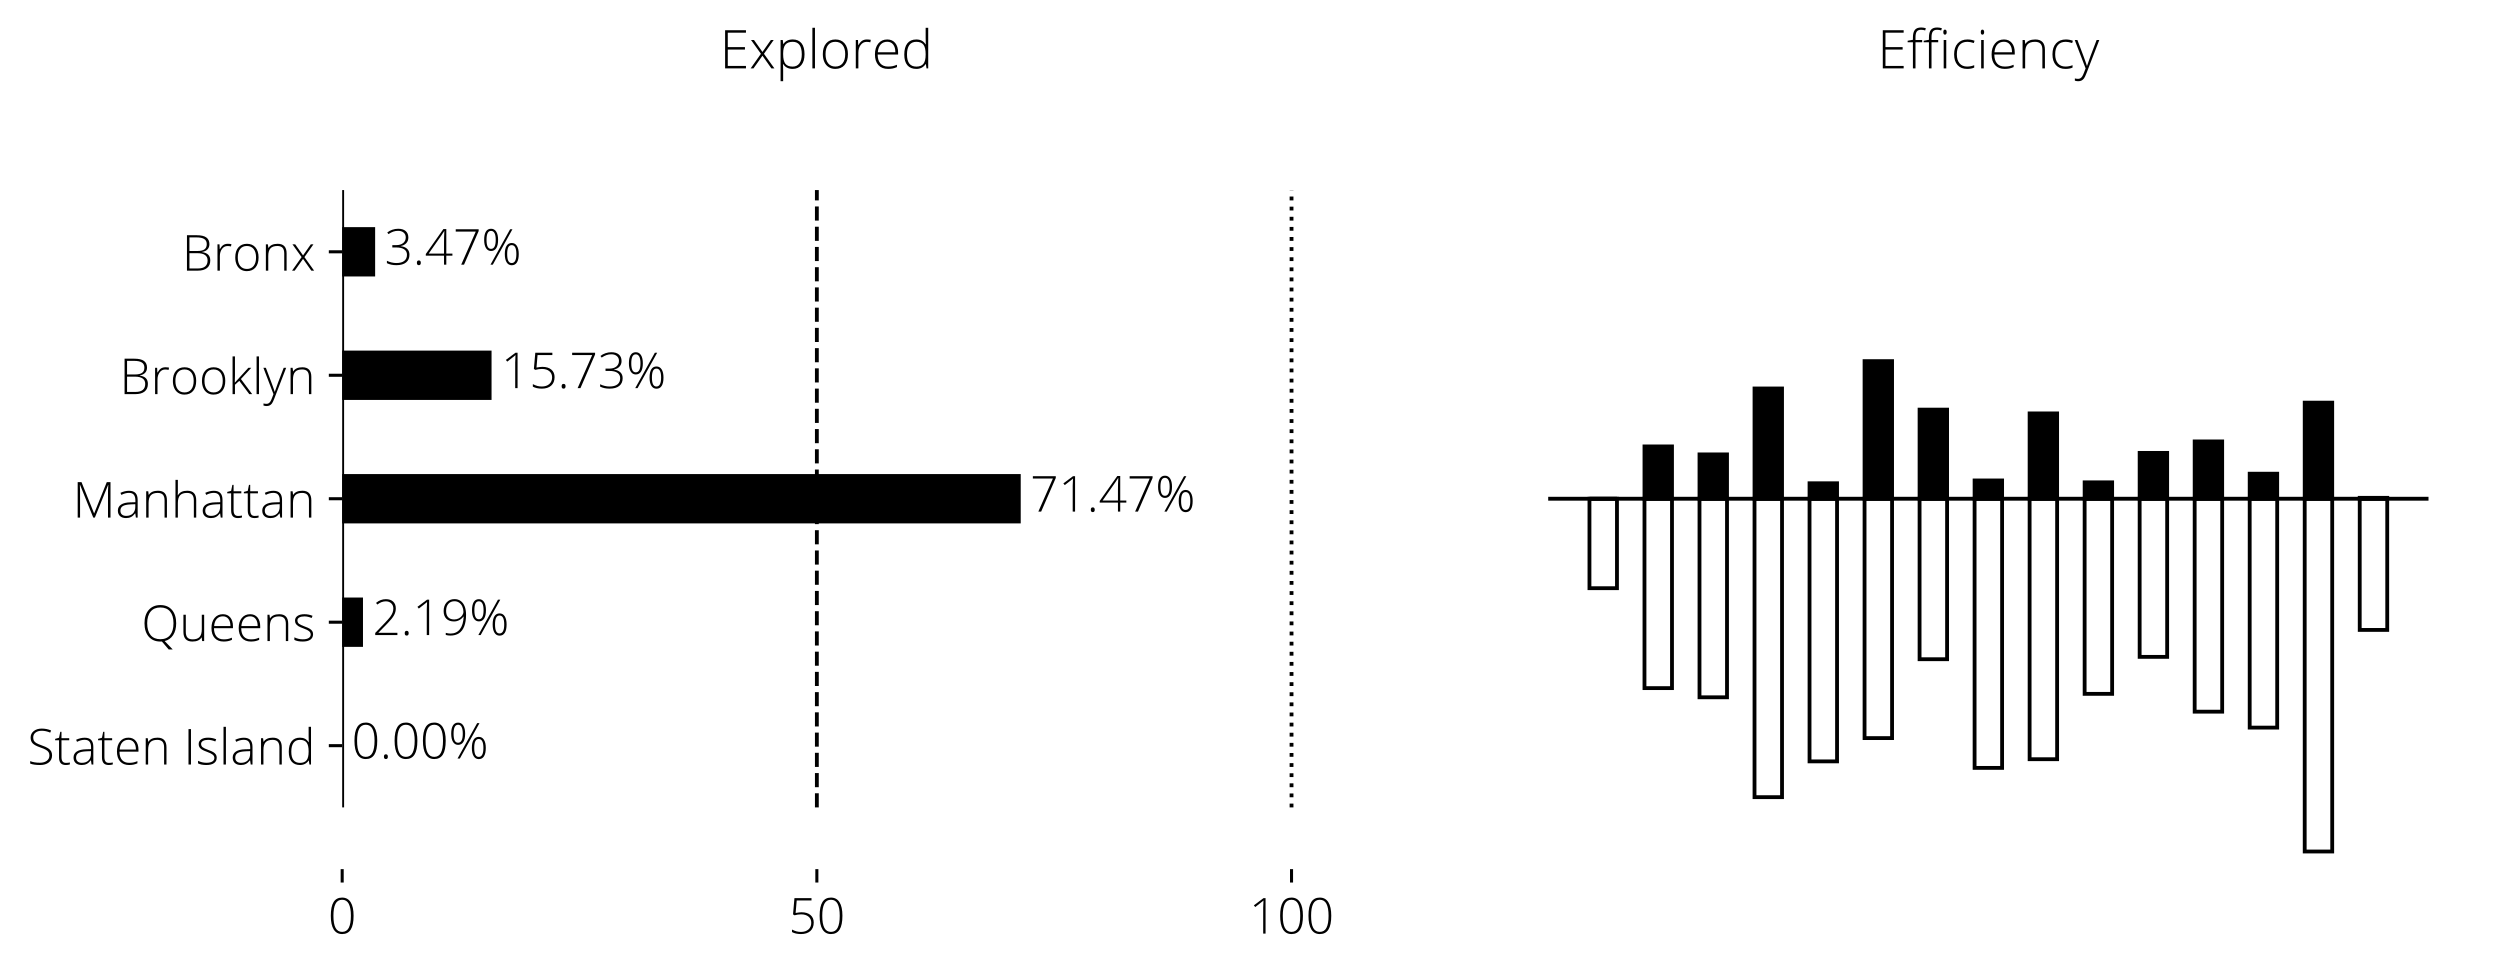
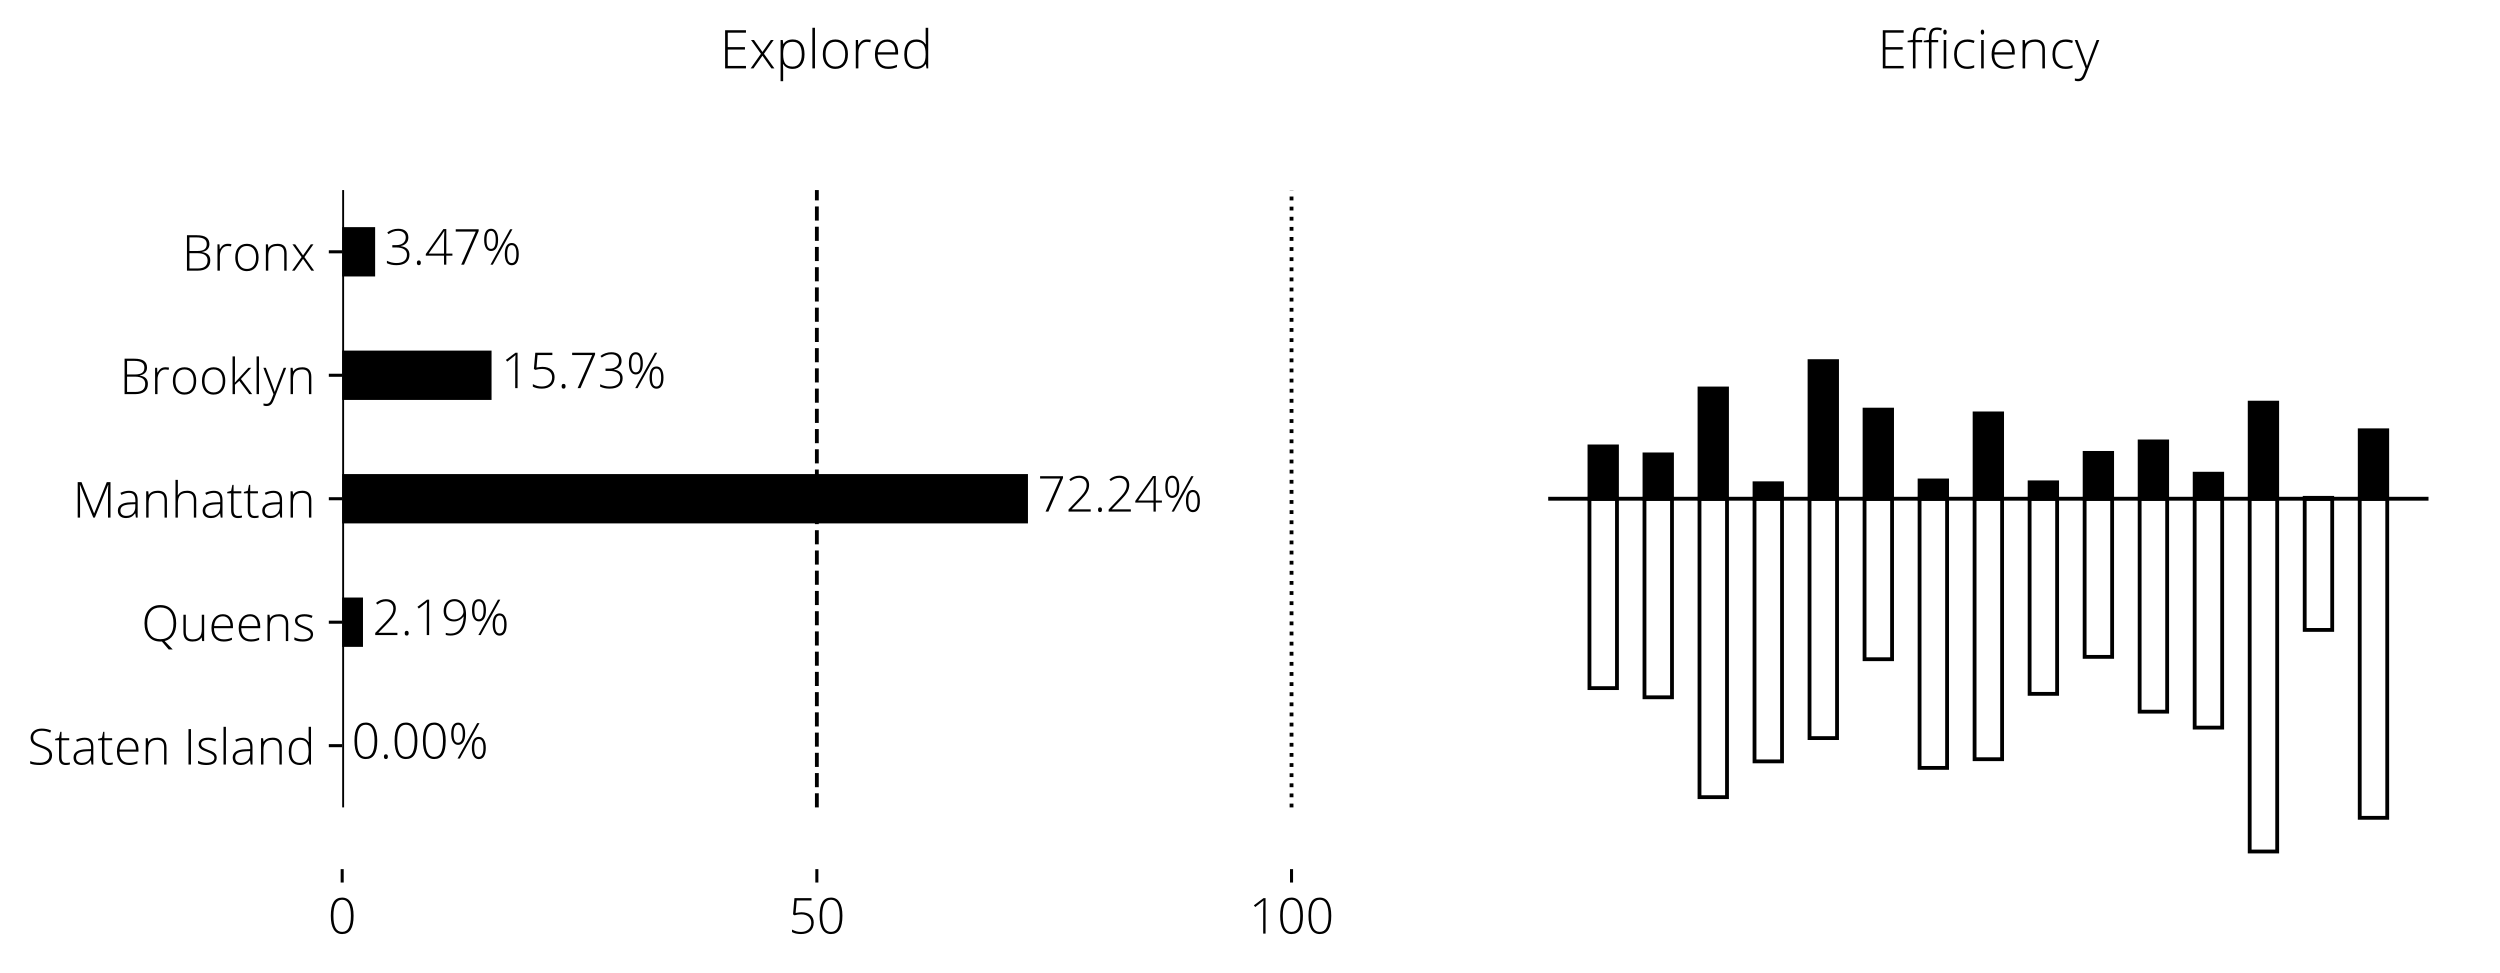
<svg xmlns="http://www.w3.org/2000/svg" xmlns:xlink="http://www.w3.org/1999/xlink" width="654.828pt" height="254.856pt" viewBox="0 0 654.828 254.856" version="1.1">
  <defs>
    <style type="text/css">*{stroke-linejoin: round; stroke-linecap: butt}</style>
  </defs>
  <g id="figure_1">
    <g id="patch_1">
      <path d="M 0 254.856  L 654.828 254.856  L 654.828 0  L 0 0  z " style="fill: #ffffff" />
    </g>
    <g id="axes_1">
      <g id="patch_2">
        <path d="M 89.628 227.654  L 343.265 227.654  L 343.265 33.614  L 89.628 33.614  L 89.628 227.654  z " style="fill: none" />
      </g>
      <g id="patch_3">
-         <path d="M 89.628 201.782  L 89.628 201.782  L 89.628 188.846  L 89.628 188.846  z " clip-path="url(#pb41173506b)" />
+         <path d="M 89.628 201.782  L 89.628 201.782  L 89.628 188.846  L 89.628 188.846  z " clip-path="url(#pab2e70ec41)" />
      </g>
      <g id="patch_4">
-         <path d="M 89.628 169.442  L 95.077 169.442  L 95.077 156.506  L 89.628 156.506  z " clip-path="url(#pb41173506b)" />
+         <path d="M 89.628 169.442  L 95.077 169.442  L 95.077 156.506  L 89.628 156.506  z " clip-path="url(#pab2e70ec41)" />
      </g>
      <g id="patch_5">
-         <path d="M 89.628 137.102  L 267.36 137.102  L 267.36 124.166  L 89.628 124.166  z " clip-path="url(#pb41173506b)" />
+         <path d="M 89.628 137.102  L 269.254 137.102  L 269.254 124.166  L 89.628 124.166  z " clip-path="url(#pab2e70ec41)" />
      </g>
      <g id="patch_6">
-         <path d="M 89.628 104.762  L 128.753 104.762  L 128.753 91.826  L 89.628 91.826  z " clip-path="url(#pb41173506b)" />
+         <path d="M 89.628 104.762  L 128.753 104.762  L 128.753 91.826  L 89.628 91.826  z " clip-path="url(#pab2e70ec41)" />
      </g>
      <g id="patch_7">
-         <path d="M 89.628 72.422  L 98.26 72.422  L 98.26 59.486  L 89.628 59.486  z " clip-path="url(#pb41173506b)" />
+         <path d="M 89.628 72.422  L 98.26 72.422  L 98.26 59.486  L 89.628 59.486  z " clip-path="url(#pab2e70ec41)" />
      </g>
      <g id="matplotlib.axis_1">
        <g id="xtick_1">
          <g id="line2d_1">
            <defs>
-               <path id="m69a1beb248" d="M 0 0  L 0 3.5  " style="stroke: #000000; stroke-width: 0.8" />
+               <path id="ma8362e5fe3" d="M 0 0  L 0 3.5  " style="stroke: #000000; stroke-width: 0.8" />
            </defs>
            <g>
-               <use xlink:href="#m69a1beb248" x="89.628" y="227.654" style="stroke: #000000; stroke-width: 0.8" />
+               <use xlink:href="#ma8362e5fe3" x="89.628" y="227.654" style="stroke: #000000; stroke-width: 0.8" />
            </g>
          </g>
          <g id="text_1">
            <g transform="translate(85.91836 244.5322)scale(0.13 -0.13)">
              <defs>
                <path id="OpenSans-Light-30" d="M 3297 2297  Q 3297 1094 2930 515  Q 2563 -63 1819 -63  Q 1103 -63 731 532  Q 359 1128 359 2297  Q 359 3491 720 4066  Q 1081 4641 1819 4641  Q 2541 4641 2919 4045  Q 3297 3450 3297 2297  z M 697 2297  Q 697 1234 975 726  Q 1253 219 1819 219  Q 2409 219 2679 744  Q 2950 1269 2950 2297  Q 2950 3309 2679 3834  Q 2409 4359 1819 4359  Q 1228 4359 962 3834  Q 697 3309 697 2297  z " transform="scale(0.015625)" />
              </defs>
              <use xlink:href="#OpenSans-Light-30" />
            </g>
          </g>
        </g>
        <g id="xtick_2">
          <g id="line2d_2">
            <g>
-               <use xlink:href="#m69a1beb248" x="213.96" y="227.654" style="stroke: #000000; stroke-width: 0.8" />
+               <use xlink:href="#ma8362e5fe3" x="213.96" y="227.654" style="stroke: #000000; stroke-width: 0.8" />
            </g>
          </g>
          <g id="text_2">
            <g transform="translate(206.5398 244.5322)scale(0.13 -0.13)">
              <defs>
                <path id="OpenSans-Light-35" d="M 1678 2747  Q 2409 2747 2829 2394  Q 3250 2041 3250 1422  Q 3250 719 2812 328  Q 2375 -63 1606 -63  Q 1266 -63 959 4  Q 653 72 447 197  L 447 519  Q 784 347 1046 280  Q 1309 213 1606 213  Q 2206 213 2568 530  Q 2931 847 2931 1388  Q 2931 1897 2578 2187  Q 2225 2478 1619 2478  Q 1213 2478 769 2356  L 581 2478  L 763 4569  L 2963 4569  L 2963 4269  L 1056 4269  L 916 2656  Q 1403 2747 1678 2747  z " transform="scale(0.015625)" />
              </defs>
              <use xlink:href="#OpenSans-Light-35" />
              <use xlink:href="#OpenSans-Light-30" x="57.08" />
            </g>
          </g>
        </g>
        <g id="xtick_3">
          <g id="line2d_3">
            <g>
-               <use xlink:href="#m69a1beb248" x="338.292" y="227.654" style="stroke: #000000; stroke-width: 0.8" />
+               <use xlink:href="#ma8362e5fe3" x="338.292" y="227.654" style="stroke: #000000; stroke-width: 0.8" />
            </g>
          </g>
          <g id="text_3">
            <g transform="translate(327.1613 244.5322)scale(0.13 -0.13)">
              <defs>
                <path id="OpenSans-Light-31" d="M 2131 0  L 1825 0  L 1825 3328  Q 1825 3781 1863 4269  Q 1816 4222 1766 4178  Q 1716 4134 800 3419  L 622 3641  L 1863 4569  L 2131 4569  L 2131 0  z " transform="scale(0.015625)" />
              </defs>
              <use xlink:href="#OpenSans-Light-31" />
              <use xlink:href="#OpenSans-Light-30" x="57.08" />
              <use xlink:href="#OpenSans-Light-30" x="114.16" />
            </g>
          </g>
        </g>
      </g>
      <g id="matplotlib.axis_2">
        <g id="ytick_1">
          <g id="line2d_4">
            <defs>
-               <path id="m6a39074ff5" d="M 0 0  L -3.5 0  " style="stroke: #000000; stroke-width: 0.8" />
+               <path id="md573447ed3" d="M 0 0  L -3.5 0  " style="stroke: #000000; stroke-width: 0.8" />
            </defs>
            <g>
-               <use xlink:href="#m6a39074ff5" x="89.628" y="195.314" style="stroke: #000000; stroke-width: 0.8" />
+               <use xlink:href="#md573447ed3" x="89.628" y="195.314" style="stroke: #000000; stroke-width: 0.8" />
            </g>
          </g>
          <g id="text_4">
            <g transform="translate(7.2 200.2532)scale(0.13 -0.13)">
              <defs>
                <path id="OpenSans-Light-53" d="M 3169 1178  Q 3169 606 2748 271  Q 2328 -63 1631 -63  Q 794 -63 347 122  L 347 441  Q 841 231 1606 231  Q 2169 231 2498 489  Q 2828 747 2828 1166  Q 2828 1425 2718 1595  Q 2609 1766 2362 1906  Q 2116 2047 1638 2209  Q 938 2450 670 2729  Q 403 3009 403 3475  Q 403 3988 804 4311  Q 1206 4634 1838 4634  Q 2481 4634 3047 4391  L 2931 4116  Q 2363 4353 1844 4353  Q 1338 4353 1038 4118  Q 738 3884 738 3481  Q 738 3228 830 3065  Q 922 2903 1131 2773  Q 1341 2644 1850 2463  Q 2384 2278 2653 2104  Q 2922 1931 3045 1711  Q 3169 1491 3169 1178  z " transform="scale(0.015625)" />
                <path id="OpenSans-Light-74" d="M 1466 213  Q 1759 213 1978 263  L 1978 13  Q 1753 -63 1459 -63  Q 1009 -63 795 178  Q 581 419 581 934  L 581 3128  L 78 3128  L 78 3309  L 581 3450  L 738 4219  L 897 4219  L 897 3397  L 1894 3397  L 1894 3128  L 897 3128  L 897 978  Q 897 588 1034 400  Q 1172 213 1466 213  z " transform="scale(0.015625)" />
                <path id="OpenSans-Light-61" d="M 2631 0  L 2553 538  L 2528 538  Q 2272 209 2001 73  Q 1731 -63 1363 -63  Q 863 -63 584 193  Q 306 450 306 903  Q 306 1400 720 1675  Q 1134 1950 1919 1966  L 2566 1984  L 2566 2209  Q 2566 2694 2369 2941  Q 2172 3188 1734 3188  Q 1263 3188 756 2925  L 641 3194  Q 1200 3456 1747 3456  Q 2306 3456 2582 3165  Q 2859 2875 2859 2259  L 2859 0  L 2631 0  z M 1381 219  Q 1925 219 2239 530  Q 2553 841 2553 1394  L 2553 1728  L 1959 1703  Q 1244 1669 939 1480  Q 634 1291 634 891  Q 634 572 829 395  Q 1025 219 1381 219  z " transform="scale(0.015625)" />
                <path id="OpenSans-Light-65" d="M 1941 -63  Q 1200 -63 786 393  Q 372 850 372 1672  Q 372 2484 772 2973  Q 1172 3463 1850 3463  Q 2450 3463 2797 3044  Q 3144 2625 3144 1906  L 3144 1656  L 697 1656  Q 703 956 1023 587  Q 1344 219 1941 219  Q 2231 219 2451 259  Q 2672 300 3009 434  L 3009 153  Q 2722 28 2478 -17  Q 2234 -63 1941 -63  z M 1850 3188  Q 1359 3188 1062 2864  Q 766 2541 716 1931  L 2816 1931  Q 2816 2522 2559 2855  Q 2303 3188 1850 3188  z " transform="scale(0.015625)" />
                <path id="OpenSans-Light-6e" d="M 2938 0  L 2938 2203  Q 2938 2716 2722 2948  Q 2506 3181 2053 3181  Q 1444 3181 1161 2873  Q 878 2566 878 1875  L 878 0  L 569 0  L 569 3397  L 831 3397  L 891 2931  L 909 2931  Q 1241 3463 2088 3463  Q 3244 3463 3244 2222  L 3244 0  L 2938 0  z " transform="scale(0.015625)" />
                <path id="OpenSans-Light-20" transform="scale(0.015625)" />
                <path id="OpenSans-Light-49" d="M 647 0  L 647 4569  L 966 4569  L 966 0  L 647 0  z " transform="scale(0.015625)" />
                <path id="OpenSans-Light-73" d="M 2675 884  Q 2675 428 2328 182  Q 1981 -63 1344 -63  Q 663 -63 263 147  L 263 481  Q 775 225 1344 225  Q 1847 225 2108 392  Q 2369 559 2369 838  Q 2369 1094 2161 1269  Q 1953 1444 1478 1613  Q 969 1797 762 1930  Q 556 2063 451 2230  Q 347 2397 347 2638  Q 347 3019 667 3241  Q 988 3463 1563 3463  Q 2113 3463 2606 3256  L 2491 2975  Q 1991 3181 1563 3181  Q 1147 3181 903 3043  Q 659 2906 659 2663  Q 659 2397 848 2237  Q 1038 2078 1588 1881  Q 2047 1716 2256 1583  Q 2466 1450 2570 1281  Q 2675 1113 2675 884  z " transform="scale(0.015625)" />
                <path id="OpenSans-Light-6c" d="M 878 0  L 569 0  L 569 4863  L 878 4863  L 878 0  z " transform="scale(0.015625)" />
                <path id="OpenSans-Light-64" d="M 1813 3463  Q 2181 3463 2450 3328  Q 2719 3194 2931 2869  L 2950 2869  Q 2931 3263 2931 3641  L 2931 4863  L 3238 4863  L 3238 0  L 3034 0  L 2956 519  L 2931 519  Q 2544 -63 1819 -63  Q 1116 -63 744 375  Q 372 813 372 1650  Q 372 2531 740 2997  Q 1109 3463 1813 3463  z M 1813 3181  Q 1256 3181 976 2790  Q 697 2400 697 1656  Q 697 213 1819 213  Q 2394 213 2662 547  Q 2931 881 2931 1650  L 2931 1703  Q 2931 2491 2667 2836  Q 2403 3181 1813 3181  z " transform="scale(0.015625)" />
              </defs>
              <use xlink:href="#OpenSans-Light-53" />
              <use xlink:href="#OpenSans-Light-74" x="54.492" />
              <use xlink:href="#OpenSans-Light-61" x="87.988" />
              <use xlink:href="#OpenSans-Light-74" x="140.967" />
              <use xlink:href="#OpenSans-Light-65" x="174.463" />
              <use xlink:href="#OpenSans-Light-6e" x="229.346" />
              <use xlink:href="#OpenSans-Light-20" x="288.33" />
              <use xlink:href="#OpenSans-Light-49" x="314.307" />
              <use xlink:href="#OpenSans-Light-73" x="339.502" />
              <use xlink:href="#OpenSans-Light-6c" x="386.084" />
              <use xlink:href="#OpenSans-Light-61" x="408.691" />
              <use xlink:href="#OpenSans-Light-6e" x="461.67" />
              <use xlink:href="#OpenSans-Light-64" x="520.654" />
            </g>
          </g>
        </g>
        <g id="ytick_2">
          <g id="line2d_5">
            <g>
-               <use xlink:href="#m6a39074ff5" x="89.628" y="162.974" style="stroke: #000000; stroke-width: 0.8" />
+               <use xlink:href="#md573447ed3" x="89.628" y="162.974" style="stroke: #000000; stroke-width: 0.8" />
            </g>
          </g>
          <g id="text_5">
            <g transform="translate(37.03094 167.9132)scale(0.13 -0.13)">
              <defs>
                <path id="OpenSans-Light-51" d="M 4488 2291  Q 4488 1372 4094 770  Q 3700 169 3003 0  L 4044 -1088  L 3525 -1088  L 2644 -56  L 2541 -63  L 2444 -63  Q 1491 -63 947 570  Q 403 1203 403 2297  Q 403 3388 951 4014  Q 1500 4641 2450 4641  Q 3406 4641 3947 4011  Q 4488 3381 4488 2291  z M 750 2291  Q 750 1309 1187 773  Q 1625 238 2444 238  Q 3269 238 3705 769  Q 4141 1300 4141 2291  Q 4141 3278 3705 3804  Q 3269 4331 2450 4331  Q 1634 4331 1192 3800  Q 750 3269 750 2291  z " transform="scale(0.015625)" />
                <path id="OpenSans-Light-75" d="M 838 3397  L 838 1197  Q 838 684 1053 451  Q 1269 219 1722 219  Q 2328 219 2614 525  Q 2900 831 2900 1522  L 2900 3397  L 3206 3397  L 3206 0  L 2944 0  L 2888 469  L 2869 469  Q 2538 -63 1691 -63  Q 531 -63 531 1178  L 531 3397  L 838 3397  z " transform="scale(0.015625)" />
              </defs>
              <use xlink:href="#OpenSans-Light-51" />
              <use xlink:href="#OpenSans-Light-75" x="76.416" />
              <use xlink:href="#OpenSans-Light-65" x="135.4" />
              <use xlink:href="#OpenSans-Light-65" x="190.283" />
              <use xlink:href="#OpenSans-Light-6e" x="245.166" />
              <use xlink:href="#OpenSans-Light-73" x="304.15" />
            </g>
          </g>
        </g>
        <g id="ytick_3">
          <g id="line2d_6">
            <g>
-               <use xlink:href="#m6a39074ff5" x="89.628" y="130.634" style="stroke: #000000; stroke-width: 0.8" />
+               <use xlink:href="#md573447ed3" x="89.628" y="130.634" style="stroke: #000000; stroke-width: 0.8" />
            </g>
          </g>
          <g id="text_6">
            <g transform="translate(19.03406 135.5732)scale(0.13 -0.13)">
              <defs>
                <path id="OpenSans-Light-4d" d="M 2656 0  L 953 4219  L 928 4219  Q 953 3831 953 3425  L 953 0  L 647 0  L 647 4569  L 1141 4569  L 2759 550  L 2778 550  L 4397 4569  L 4878 4569  L 4878 0  L 4556 0  L 4556 3463  Q 4556 3825 4594 4213  L 4569 4213  L 2859 0  L 2656 0  z " transform="scale(0.015625)" />
                <path id="OpenSans-Light-68" d="M 2938 0  L 2938 2203  Q 2938 2716 2722 2948  Q 2506 3181 2053 3181  Q 1444 3181 1161 2873  Q 878 2566 878 1875  L 878 0  L 569 0  L 569 4863  L 878 4863  L 878 3316  L 863 2881  L 884 2881  Q 1075 3188 1365 3325  Q 1656 3463 2088 3463  Q 3244 3463 3244 2222  L 3244 0  L 2938 0  z " transform="scale(0.015625)" />
              </defs>
              <use xlink:href="#OpenSans-Light-4d" />
              <use xlink:href="#OpenSans-Light-61" x="86.279" />
              <use xlink:href="#OpenSans-Light-6e" x="139.258" />
              <use xlink:href="#OpenSans-Light-68" x="198.242" />
              <use xlink:href="#OpenSans-Light-61" x="257.227" />
              <use xlink:href="#OpenSans-Light-74" x="310.205" />
              <use xlink:href="#OpenSans-Light-74" x="343.701" />
              <use xlink:href="#OpenSans-Light-61" x="377.197" />
              <use xlink:href="#OpenSans-Light-6e" x="430.176" />
            </g>
          </g>
        </g>
        <g id="ytick_4">
          <g id="line2d_7">
            <g>
-               <use xlink:href="#m6a39074ff5" x="89.628" y="98.294" style="stroke: #000000; stroke-width: 0.8" />
+               <use xlink:href="#md573447ed3" x="89.628" y="98.294" style="stroke: #000000; stroke-width: 0.8" />
            </g>
          </g>
          <g id="text_7">
            <g transform="translate(31.31703 103.2332)scale(0.13 -0.13)">
              <defs>
                <path id="OpenSans-Light-42" d="M 647 4569  L 1900 4569  Q 2747 4569 3144 4281  Q 3541 3994 3541 3413  Q 3541 3016 3298 2752  Q 3056 2488 2591 2413  L 2591 2394  Q 3138 2313 3395 2048  Q 3653 1784 3653 1313  Q 3653 681 3234 340  Q 2816 0 2047 0  L 647 0  L 647 4569  z M 966 2534  L 1972 2534  Q 2616 2534 2908 2748  Q 3200 2963 3200 3419  Q 3200 3875 2870 4081  Q 2541 4288 1888 4288  L 966 4288  L 966 2534  z M 966 2253  L 966 281  L 2041 281  Q 3309 281 3309 1313  Q 3309 2253 1972 2253  L 966 2253  z " transform="scale(0.015625)" />
                <path id="OpenSans-Light-72" d="M 1906 3463  Q 2122 3463 2369 3419  L 2309 3122  Q 2097 3175 1869 3175  Q 1434 3175 1156 2806  Q 878 2438 878 1875  L 878 0  L 569 0  L 569 3397  L 831 3397  L 863 2784  L 884 2784  Q 1094 3159 1331 3311  Q 1569 3463 1906 3463  z " transform="scale(0.015625)" />
                <path id="OpenSans-Light-6f" d="M 3378 1703  Q 3378 872 2975 404  Q 2572 -63 1863 -63  Q 1416 -63 1075 153  Q 734 369 553 772  Q 372 1175 372 1703  Q 372 2534 775 2998  Q 1178 3463 1881 3463  Q 2581 3463 2979 2992  Q 3378 2522 3378 1703  z M 697 1703  Q 697 1003 1005 611  Q 1313 219 1875 219  Q 2438 219 2745 611  Q 3053 1003 3053 1703  Q 3053 2406 2742 2793  Q 2431 3181 1869 3181  Q 1306 3181 1001 2795  Q 697 2409 697 1703  z " transform="scale(0.015625)" />
                <path id="OpenSans-Light-6b" d="M 872 1491  L 2606 3397  L 2981 3397  L 1644 1947  L 3097 0  L 2725 0  L 1434 1716  L 878 1209  L 878 0  L 569 0  L 569 4863  L 878 4863  L 878 2425  L 856 1491  L 872 1491  z " transform="scale(0.015625)" />
                <path id="OpenSans-Light-79" d="M 0 3397  L 319 3397  L 1038 1491  Q 1366 613 1453 306  L 1472 306  Q 1603 709 1900 1509  L 2619 3397  L 2938 3397  L 1416 -550  Q 1231 -1031 1106 -1200  Q 981 -1369 814 -1453  Q 647 -1538 409 -1538  Q 231 -1538 13 -1472  L 13 -1203  Q 194 -1253 403 -1253  Q 563 -1253 684 -1178  Q 806 -1103 904 -945  Q 1003 -788 1133 -445  Q 1263 -103 1300 0  L 0 3397  z " transform="scale(0.015625)" />
              </defs>
              <use xlink:href="#OpenSans-Light-42" />
              <use xlink:href="#OpenSans-Light-72" x="62.695" />
              <use xlink:href="#OpenSans-Light-6f" x="101.611" />
              <use xlink:href="#OpenSans-Light-6f" x="160.205" />
              <use xlink:href="#OpenSans-Light-6b" x="218.799" />
              <use xlink:href="#OpenSans-Light-6c" x="267.188" />
              <use xlink:href="#OpenSans-Light-79" x="289.795" />
              <use xlink:href="#OpenSans-Light-6e" x="335.693" />
            </g>
          </g>
        </g>
        <g id="ytick_5">
          <g id="line2d_8">
            <g>
-               <use xlink:href="#m6a39074ff5" x="89.628" y="65.954" style="stroke: #000000; stroke-width: 0.8" />
+               <use xlink:href="#md573447ed3" x="89.628" y="65.954" style="stroke: #000000; stroke-width: 0.8" />
            </g>
          </g>
          <g id="text_8">
            <g transform="translate(47.65641 70.89317)scale(0.13 -0.13)">
              <defs>
                <path id="OpenSans-Light-78" d="M 1403 1747  L 219 3397  L 575 3397  L 1588 1966  L 2591 3397  L 2931 3397  L 1766 1747  L 3016 0  L 2656 0  L 1588 1516  L 513 0  L 172 0  L 1403 1747  z " transform="scale(0.015625)" />
              </defs>
              <use xlink:href="#OpenSans-Light-42" />
              <use xlink:href="#OpenSans-Light-72" x="62.695" />
              <use xlink:href="#OpenSans-Light-6f" x="101.611" />
              <use xlink:href="#OpenSans-Light-6e" x="160.205" />
              <use xlink:href="#OpenSans-Light-78" x="219.189" />
            </g>
          </g>
        </g>
      </g>
      <g id="LineCollection_1">
-         <path d="M 89.628 211.484  L 89.628 49.784  " clip-path="url(#pb41173506b)" style="fill: none; stroke: #000000" />
+         <path d="M 89.628 211.484  L 89.628 49.784  " clip-path="url(#pab2e70ec41)" style="fill: none; stroke: #000000" />
      </g>
      <g id="LineCollection_2">
-         <path d="M 213.96 211.484  L 213.96 49.784  " clip-path="url(#pb41173506b)" style="fill: none; stroke-dasharray: 3.7,1.6; stroke-dashoffset: 0; stroke: #000000" />
+         <path d="M 213.96 211.484  L 213.96 49.784  " clip-path="url(#pab2e70ec41)" style="fill: none; stroke-dasharray: 3.7,1.6; stroke-dashoffset: 0; stroke: #000000" />
      </g>
      <g id="LineCollection_3">
-         <path d="M 338.292 211.484  L 338.292 49.784  " clip-path="url(#pb41173506b)" style="fill: none; stroke-dasharray: 1,1.65; stroke-dashoffset: 0; stroke: #000000" />
+         <path d="M 338.292 211.484  L 338.292 49.784  " clip-path="url(#pab2e70ec41)" style="fill: none; stroke-dasharray: 1,1.65; stroke-dashoffset: 0; stroke: #000000" />
      </g>
      <g id="text_9">
        <g transform="translate(92.11507 198.6911)scale(0.13 -0.13)">
          <defs>
            <path id="OpenSans-Light-2e" d="M 506 244  Q 506 550 756 550  Q 1013 550 1013 244  Q 1013 -63 756 -63  Q 506 -63 506 244  z " transform="scale(0.015625)" />
            <path id="OpenSans-Light-25" d="M 659 3206  Q 659 2625 800 2333  Q 941 2041 1241 2041  Q 1844 2041 1844 3206  Q 1844 3781 1689 4070  Q 1534 4359 1241 4359  Q 941 4359 800 4070  Q 659 3781 659 3206  z M 2150 3206  Q 2150 2500 1915 2133  Q 1681 1766 1241 1766  Q 825 1766 589 2142  Q 353 2519 353 3206  Q 353 3903 578 4268  Q 803 4634 1241 4634  Q 1675 4634 1912 4257  Q 2150 3881 2150 3206  z M 3322 1369  Q 3322 791 3462 502  Q 3603 213 3903 213  Q 4506 213 4506 1369  Q 4506 2522 3903 2522  Q 3603 2522 3462 2236  Q 3322 1950 3322 1369  z M 4813 1369  Q 4813 663 4581 295  Q 4350 -72 3909 -72  Q 3484 -72 3250 308  Q 3016 688 3016 1369  Q 3016 2072 3245 2434  Q 3475 2797 3909 2797  Q 4338 2797 4575 2422  Q 4813 2047 4813 1369  z M 4000 4569  L 1466 0  L 1166 0  L 3700 4569  L 4000 4569  z " transform="scale(0.015625)" />
          </defs>
          <use xlink:href="#OpenSans-Light-30" />
          <use xlink:href="#OpenSans-Light-2e" x="57.08" />
          <use xlink:href="#OpenSans-Light-30" x="80.859" />
          <use xlink:href="#OpenSans-Light-30" x="137.939" />
          <use xlink:href="#OpenSans-Light-25" x="195.02" />
        </g>
      </g>
      <g id="text_10">
        <g transform="translate(97.5641 166.3511)scale(0.13 -0.13)">
          <defs>
            <path id="OpenSans-Light-32" d="M 3213 0  L 353 0  L 353 275  L 1569 1544  Q 2081 2075 2287 2356  Q 2494 2638 2591 2894  Q 2688 3150 2688 3431  Q 2688 3841 2419 4097  Q 2150 4353 1722 4353  Q 1150 4353 628 3938  L 459 4153  Q 1031 4634 1728 4634  Q 2325 4634 2667 4315  Q 3009 3997 3009 3438  Q 3009 2984 2779 2561  Q 2550 2138 1941 1516  L 769 313  L 769 300  L 3213 300  L 3213 0  z " transform="scale(0.015625)" />
            <path id="OpenSans-Light-39" d="M 3238 2631  Q 3238 1731 3002 1125  Q 2766 519 2314 228  Q 1863 -63 1222 -63  Q 897 -63 622 19  L 622 288  Q 756 244 945 220  Q 1134 197 1234 197  Q 2006 197 2443 755  Q 2881 1313 2931 2381  L 2894 2381  Q 2666 2081 2350 1920  Q 2034 1759 1691 1759  Q 1056 1759 701 2109  Q 347 2459 347 3103  Q 347 3791 736 4216  Q 1125 4641 1747 4641  Q 2197 4641 2534 4405  Q 2872 4169 3055 3712  Q 3238 3256 3238 2631  z M 1747 4366  Q 1253 4366 959 4033  Q 666 3700 666 3122  Q 666 2578 937 2297  Q 1209 2016 1716 2016  Q 2031 2016 2304 2156  Q 2578 2297 2739 2530  Q 2900 2763 2900 3003  Q 2900 3369 2754 3687  Q 2609 4006 2348 4186  Q 2088 4366 1747 4366  z " transform="scale(0.015625)" />
          </defs>
          <use xlink:href="#OpenSans-Light-32" />
          <use xlink:href="#OpenSans-Light-2e" x="57.08" />
          <use xlink:href="#OpenSans-Light-31" x="80.859" />
          <use xlink:href="#OpenSans-Light-39" x="137.939" />
          <use xlink:href="#OpenSans-Light-25" x="195.02" />
        </g>
      </g>
      <g id="text_11">
-         <g transform="translate(269.8467 134.0111)scale(0.13 -0.13)">
+         <g transform="translate(271.7409 134.0111)scale(0.13 -0.13)">
          <defs>
            <path id="OpenSans-Light-37" d="M 1044 0  L 2925 4269  L 341 4269  L 341 4569  L 3297 4569  L 3297 4341  L 1409 0  L 1044 0  z " transform="scale(0.015625)" />
            <path id="OpenSans-Light-34" d="M 3566 1166  L 2778 1166  L 2778 0  L 2484 0  L 2484 1166  L 134 1166  L 134 1375  L 2400 4594  L 2778 4594  L 2778 1434  L 3566 1434  L 3566 1166  z M 2484 1434  L 2484 2741  Q 2484 3684 2528 4325  L 2503 4325  Q 2441 4209 2119 3738  L 506 1434  L 2484 1434  z " transform="scale(0.015625)" />
          </defs>
          <use xlink:href="#OpenSans-Light-37" />
-           <use xlink:href="#OpenSans-Light-31" x="57.08" />
+           <use xlink:href="#OpenSans-Light-32" x="57.08" />
          <use xlink:href="#OpenSans-Light-2e" x="114.16" />
-           <use xlink:href="#OpenSans-Light-34" x="137.939" />
-           <use xlink:href="#OpenSans-Light-37" x="195.02" />
+           <use xlink:href="#OpenSans-Light-32" x="137.939" />
+           <use xlink:href="#OpenSans-Light-34" x="195.02" />
          <use xlink:href="#OpenSans-Light-25" x="252.1" />
        </g>
      </g>
      <g id="text_12">
        <g transform="translate(131.2399 101.6711)scale(0.13 -0.13)">
          <defs>
            <path id="OpenSans-Light-33" d="M 3059 3494  Q 3059 3069 2792 2778  Q 2525 2488 2075 2406  L 2075 2388  Q 2625 2319 2912 2037  Q 3200 1756 3200 1281  Q 3200 641 2764 289  Q 2328 -63 1509 -63  Q 813 -63 294 197  L 294 506  Q 556 369 882 291  Q 1209 213 1497 213  Q 2188 213 2534 492  Q 2881 772 2881 1281  Q 2881 1734 2526 1978  Q 2172 2222 1484 2222  L 991 2222  L 991 2522  L 1491 2522  Q 2059 2522 2392 2792  Q 2725 3063 2725 3525  Q 2725 3906 2454 4136  Q 2184 4366 1747 4366  Q 1406 4366 1125 4270  Q 844 4175 494 3944  L 341 4153  Q 606 4375 981 4504  Q 1356 4634 1741 4634  Q 2372 4634 2715 4336  Q 3059 4038 3059 3494  z " transform="scale(0.015625)" />
          </defs>
          <use xlink:href="#OpenSans-Light-31" />
          <use xlink:href="#OpenSans-Light-35" x="57.08" />
          <use xlink:href="#OpenSans-Light-2e" x="114.16" />
          <use xlink:href="#OpenSans-Light-37" x="137.939" />
          <use xlink:href="#OpenSans-Light-33" x="195.02" />
          <use xlink:href="#OpenSans-Light-25" x="252.1" />
        </g>
      </g>
      <g id="text_13">
        <g transform="translate(100.7466 69.33114)scale(0.13 -0.13)">
          <use xlink:href="#OpenSans-Light-33" />
          <use xlink:href="#OpenSans-Light-2e" x="57.08" />
          <use xlink:href="#OpenSans-Light-34" x="80.859" />
          <use xlink:href="#OpenSans-Light-37" x="137.939" />
          <use xlink:href="#OpenSans-Light-25" x="195.02" />
        </g>
      </g>
      <g id="text_14">
        <g transform="translate(188.5144 17.91219)scale(0.14 -0.14)">
          <defs>
            <path id="OpenSans-Light-45" d="M 3144 0  L 647 0  L 647 4569  L 3144 4569  L 3144 4275  L 966 4275  L 966 2547  L 3022 2547  L 3022 2253  L 966 2253  L 966 294  L 3144 294  L 3144 0  z " transform="scale(0.015625)" />
            <path id="OpenSans-Light-70" d="M 2022 -63  Q 1238 -63 878 525  L 856 525  L 866 263  Q 878 31 878 -244  L 878 -1538  L 569 -1538  L 569 3397  L 831 3397  L 891 2913  L 909 2913  Q 1259 3463 2028 3463  Q 2716 3463 3077 3011  Q 3438 2559 3438 1697  Q 3438 859 3058 398  Q 2678 -63 2022 -63  z M 2016 213  Q 2538 213 2823 600  Q 3109 988 3109 1684  Q 3109 3181 2028 3181  Q 1434 3181 1156 2854  Q 878 2528 878 1791  L 878 1691  Q 878 894 1145 553  Q 1413 213 2016 213  z " transform="scale(0.015625)" />
          </defs>
          <use xlink:href="#OpenSans-Light-45" />
          <use xlink:href="#OpenSans-Light-78" x="55.176" />
          <use xlink:href="#OpenSans-Light-70" x="104.98" />
          <use xlink:href="#OpenSans-Light-6c" x="164.502" />
          <use xlink:href="#OpenSans-Light-6f" x="187.109" />
          <use xlink:href="#OpenSans-Light-72" x="245.703" />
          <use xlink:href="#OpenSans-Light-65" x="284.619" />
          <use xlink:href="#OpenSans-Light-64" x="339.502" />
        </g>
      </g>
    </g>
    <g id="axes_2">
      <g id="patch_8">
-         <path d="M 416.329 130.634  L 423.535 130.634  L 423.535 130.634  L 416.329 130.634  z " clip-path="url(#p3f8e886bd0)" style="stroke: #000000; stroke-linejoin: miter" />
+         <path d="M 416.329 130.634  L 423.535 130.634  L 423.535 116.931  L 416.329 116.931  z " clip-path="url(#p172dfaabd5)" style="stroke: #000000; stroke-linejoin: miter" />
      </g>
      <g id="patch_9">
-         <path d="M 430.741 130.634  L 437.946 130.634  L 437.946 116.931  L 430.741 116.931  z " clip-path="url(#p3f8e886bd0)" style="stroke: #000000; stroke-linejoin: miter" />
+         <path d="M 430.741 130.634  L 437.946 130.634  L 437.946 119.021  L 430.741 119.021  z " clip-path="url(#p172dfaabd5)" style="stroke: #000000; stroke-linejoin: miter" />
      </g>
      <g id="patch_10">
-         <path d="M 445.152 130.634  L 452.357 130.634  L 452.357 119.021  L 445.152 119.021  z " clip-path="url(#p3f8e886bd0)" style="stroke: #000000; stroke-linejoin: miter" />
+         <path d="M 445.152 130.634  L 452.357 130.634  L 452.357 101.755  L 445.152 101.755  z " clip-path="url(#p172dfaabd5)" style="stroke: #000000; stroke-linejoin: miter" />
      </g>
      <g id="patch_11">
-         <path d="M 459.563 130.634  L 466.768 130.634  L 466.768 101.755  L 459.563 101.755  z " clip-path="url(#p3f8e886bd0)" style="stroke: #000000; stroke-linejoin: miter" />
+         <path d="M 459.563 130.634  L 466.768 130.634  L 466.768 126.582  L 459.563 126.582  z " clip-path="url(#p172dfaabd5)" style="stroke: #000000; stroke-linejoin: miter" />
      </g>
      <g id="patch_12">
-         <path d="M 473.974 130.634  L 481.18 130.634  L 481.18 126.582  L 473.974 126.582  z " clip-path="url(#p3f8e886bd0)" style="stroke: #000000; stroke-linejoin: miter" />
+         <path d="M 473.974 130.634  L 481.18 130.634  L 481.18 94.591  L 473.974 94.591  z " clip-path="url(#p172dfaabd5)" style="stroke: #000000; stroke-linejoin: miter" />
      </g>
      <g id="patch_13">
-         <path d="M 488.385 130.634  L 495.591 130.634  L 495.591 94.591  L 488.385 94.591  z " clip-path="url(#p3f8e886bd0)" style="stroke: #000000; stroke-linejoin: miter" />
+         <path d="M 488.385 130.634  L 495.591 130.634  L 495.591 107.293  L 488.385 107.293  z " clip-path="url(#p172dfaabd5)" style="stroke: #000000; stroke-linejoin: miter" />
      </g>
      <g id="patch_14">
-         <path d="M 502.796 130.634  L 510.002 130.634  L 510.002 107.293  L 502.796 107.293  z " clip-path="url(#p3f8e886bd0)" style="stroke: #000000; stroke-linejoin: miter" />
+         <path d="M 502.796 130.634  L 510.002 130.634  L 510.002 125.846  L 502.796 125.846  z " clip-path="url(#p172dfaabd5)" style="stroke: #000000; stroke-linejoin: miter" />
      </g>
      <g id="patch_15">
-         <path d="M 517.207 130.634  L 524.413 130.634  L 524.413 125.846  L 517.207 125.846  z " clip-path="url(#p3f8e886bd0)" style="stroke: #000000; stroke-linejoin: miter" />
+         <path d="M 517.207 130.634  L 524.413 130.634  L 524.413 108.284  L 517.207 108.284  z " clip-path="url(#p172dfaabd5)" style="stroke: #000000; stroke-linejoin: miter" />
      </g>
      <g id="patch_16">
-         <path d="M 531.619 130.634  L 538.824 130.634  L 538.824 108.284  L 531.619 108.284  z " clip-path="url(#p3f8e886bd0)" style="stroke: #000000; stroke-linejoin: miter" />
+         <path d="M 531.619 130.634  L 538.824 130.634  L 538.824 126.339  L 531.619 126.339  z " clip-path="url(#p172dfaabd5)" style="stroke: #000000; stroke-linejoin: miter" />
      </g>
      <g id="patch_17">
-         <path d="M 546.03 130.634  L 553.235 130.634  L 553.235 126.339  L 546.03 126.339  z " clip-path="url(#p3f8e886bd0)" style="stroke: #000000; stroke-linejoin: miter" />
+         <path d="M 546.03 130.634  L 553.235 130.634  L 553.235 118.626  L 546.03 118.626  z " clip-path="url(#p172dfaabd5)" style="stroke: #000000; stroke-linejoin: miter" />
      </g>
      <g id="patch_18">
-         <path d="M 560.441 130.634  L 567.647 130.634  L 567.647 118.626  L 560.441 118.626  z " clip-path="url(#p3f8e886bd0)" style="stroke: #000000; stroke-linejoin: miter" />
+         <path d="M 560.441 130.634  L 567.647 130.634  L 567.647 115.622  L 560.441 115.622  z " clip-path="url(#p172dfaabd5)" style="stroke: #000000; stroke-linejoin: miter" />
      </g>
      <g id="patch_19">
-         <path d="M 574.852 130.634  L 582.058 130.634  L 582.058 115.622  L 574.852 115.622  z " clip-path="url(#p3f8e886bd0)" style="stroke: #000000; stroke-linejoin: miter" />
+         <path d="M 574.852 130.634  L 582.058 130.634  L 582.058 124.077  L 574.852 124.077  z " clip-path="url(#p172dfaabd5)" style="stroke: #000000; stroke-linejoin: miter" />
      </g>
      <g id="patch_20">
-         <path d="M 589.263 130.634  L 596.469 130.634  L 596.469 124.077  L 589.263 124.077  z " clip-path="url(#p3f8e886bd0)" style="stroke: #000000; stroke-linejoin: miter" />
+         <path d="M 589.263 130.634  L 596.469 130.634  L 596.469 105.464  L 589.263 105.464  z " clip-path="url(#p172dfaabd5)" style="stroke: #000000; stroke-linejoin: miter" />
      </g>
      <g id="patch_21">
-         <path d="M 603.674 130.634  L 610.88 130.634  L 610.88 105.464  L 603.674 105.464  z " clip-path="url(#p3f8e886bd0)" style="stroke: #000000; stroke-linejoin: miter" />
+         <path d="M 603.674 130.634  L 610.88 130.634  L 610.88 130.398  L 603.674 130.398  z " clip-path="url(#p172dfaabd5)" style="stroke: #000000; stroke-linejoin: miter" />
      </g>
      <g id="patch_22">
-         <path d="M 618.086 130.634  L 625.291 130.634  L 625.291 130.398  L 618.086 130.398  z " clip-path="url(#p3f8e886bd0)" style="stroke: #000000; stroke-linejoin: miter" />
+         <path d="M 618.086 130.634  L 625.291 130.634  L 625.291 112.706  L 618.086 112.706  z " clip-path="url(#p172dfaabd5)" style="stroke: #000000; stroke-linejoin: miter" />
      </g>
      <g id="patch_23">
-         <path d="M 416.329 130.634  L 423.535 130.634  L 423.535 154.066  L 416.329 154.066  L 416.329 130.634  z " clip-path="url(#p3f8e886bd0)" style="fill: none; stroke: #000000; stroke-linejoin: miter" />
+         <path d="M 416.329 130.634  L 423.535 130.634  L 423.535 180.238  L 416.329 180.238  L 416.329 130.634  z " clip-path="url(#p172dfaabd5)" style="fill: none; stroke: #000000; stroke-linejoin: miter" />
      </g>
      <g id="patch_24">
-         <path d="M 430.741 130.634  L 437.946 130.634  L 437.946 180.238  L 430.741 180.238  L 430.741 130.634  z " clip-path="url(#p3f8e886bd0)" style="fill: none; stroke: #000000; stroke-linejoin: miter" />
+         <path d="M 430.741 130.634  L 437.946 130.634  L 437.946 182.643  L 430.741 182.643  L 430.741 130.634  z " clip-path="url(#p172dfaabd5)" style="fill: none; stroke: #000000; stroke-linejoin: miter" />
      </g>
      <g id="patch_25">
-         <path d="M 445.152 130.634  L 452.357 130.634  L 452.357 182.643  L 445.152 182.643  L 445.152 130.634  z " clip-path="url(#p3f8e886bd0)" style="fill: none; stroke: #000000; stroke-linejoin: miter" />
+         <path d="M 445.152 130.634  L 452.357 130.634  L 452.357 208.8  L 445.152 208.8  L 445.152 130.634  z " clip-path="url(#p172dfaabd5)" style="fill: none; stroke: #000000; stroke-linejoin: miter" />
      </g>
      <g id="patch_26">
-         <path d="M 459.563 130.634  L 466.768 130.634  L 466.768 208.8  L 459.563 208.8  L 459.563 130.634  z " clip-path="url(#p3f8e886bd0)" style="fill: none; stroke: #000000; stroke-linejoin: miter" />
+         <path d="M 459.563 130.634  L 466.768 130.634  L 466.768 199.429  L 459.563 199.429  L 459.563 130.634  z " clip-path="url(#p172dfaabd5)" style="fill: none; stroke: #000000; stroke-linejoin: miter" />
      </g>
      <g id="patch_27">
-         <path d="M 473.974 130.634  L 481.18 130.634  L 481.18 199.429  L 473.974 199.429  L 473.974 130.634  z " clip-path="url(#p3f8e886bd0)" style="fill: none; stroke: #000000; stroke-linejoin: miter" />
+         <path d="M 473.974 130.634  L 481.18 130.634  L 481.18 193.33  L 473.974 193.33  L 473.974 130.634  z " clip-path="url(#p172dfaabd5)" style="fill: none; stroke: #000000; stroke-linejoin: miter" />
      </g>
      <g id="patch_28">
-         <path d="M 488.385 130.634  L 495.591 130.634  L 495.591 193.33  L 488.385 193.33  L 488.385 130.634  z " clip-path="url(#p3f8e886bd0)" style="fill: none; stroke: #000000; stroke-linejoin: miter" />
+         <path d="M 488.385 130.634  L 495.591 130.634  L 495.591 172.67  L 488.385 172.67  L 488.385 130.634  z " clip-path="url(#p172dfaabd5)" style="fill: none; stroke: #000000; stroke-linejoin: miter" />
      </g>
      <g id="patch_29">
-         <path d="M 502.796 130.634  L 510.002 130.634  L 510.002 172.67  L 502.796 172.67  L 502.796 130.634  z " clip-path="url(#p3f8e886bd0)" style="fill: none; stroke: #000000; stroke-linejoin: miter" />
+         <path d="M 502.796 130.634  L 510.002 130.634  L 510.002 201.135  L 502.796 201.135  L 502.796 130.634  z " clip-path="url(#p172dfaabd5)" style="fill: none; stroke: #000000; stroke-linejoin: miter" />
      </g>
      <g id="patch_30">
-         <path d="M 517.207 130.634  L 524.413 130.634  L 524.413 201.135  L 517.207 201.135  L 517.207 130.634  z " clip-path="url(#p3f8e886bd0)" style="fill: none; stroke: #000000; stroke-linejoin: miter" />
+         <path d="M 517.207 130.634  L 524.413 130.634  L 524.413 198.86  L 517.207 198.86  L 517.207 130.634  z " clip-path="url(#p172dfaabd5)" style="fill: none; stroke: #000000; stroke-linejoin: miter" />
      </g>
      <g id="patch_31">
-         <path d="M 531.619 130.634  L 538.824 130.634  L 538.824 198.86  L 531.619 198.86  L 531.619 130.634  z " clip-path="url(#p3f8e886bd0)" style="fill: none; stroke: #000000; stroke-linejoin: miter" />
+         <path d="M 531.619 130.634  L 538.824 130.634  L 538.824 181.742  L 531.619 181.742  L 531.619 130.634  z " clip-path="url(#p172dfaabd5)" style="fill: none; stroke: #000000; stroke-linejoin: miter" />
      </g>
      <g id="patch_32">
-         <path d="M 546.03 130.634  L 553.235 130.634  L 553.235 181.742  L 546.03 181.742  L 546.03 130.634  z " clip-path="url(#p3f8e886bd0)" style="fill: none; stroke: #000000; stroke-linejoin: miter" />
+         <path d="M 546.03 130.634  L 553.235 130.634  L 553.235 172.054  L 546.03 172.054  L 546.03 130.634  z " clip-path="url(#p172dfaabd5)" style="fill: none; stroke: #000000; stroke-linejoin: miter" />
      </g>
      <g id="patch_33">
-         <path d="M 560.441 130.634  L 567.647 130.634  L 567.647 172.054  L 560.441 172.054  L 560.441 130.634  z " clip-path="url(#p3f8e886bd0)" style="fill: none; stroke: #000000; stroke-linejoin: miter" />
+         <path d="M 560.441 130.634  L 567.647 130.634  L 567.647 186.408  L 560.441 186.408  L 560.441 130.634  z " clip-path="url(#p172dfaabd5)" style="fill: none; stroke: #000000; stroke-linejoin: miter" />
      </g>
      <g id="patch_34">
-         <path d="M 574.852 130.634  L 582.058 130.634  L 582.058 186.408  L 574.852 186.408  L 574.852 130.634  z " clip-path="url(#p3f8e886bd0)" style="fill: none; stroke: #000000; stroke-linejoin: miter" />
+         <path d="M 574.852 130.634  L 582.058 130.634  L 582.058 190.585  L 574.852 190.585  L 574.852 130.634  z " clip-path="url(#p172dfaabd5)" style="fill: none; stroke: #000000; stroke-linejoin: miter" />
      </g>
      <g id="patch_35">
-         <path d="M 589.263 130.634  L 596.469 130.634  L 596.469 190.585  L 589.263 190.585  L 589.263 130.634  z " clip-path="url(#p3f8e886bd0)" style="fill: none; stroke: #000000; stroke-linejoin: miter" />
+         <path d="M 589.263 130.634  L 596.469 130.634  L 596.469 223.034  L 589.263 223.034  L 589.263 130.634  z " clip-path="url(#p172dfaabd5)" style="fill: none; stroke: #000000; stroke-linejoin: miter" />
      </g>
      <g id="patch_36">
-         <path d="M 603.674 130.634  L 610.88 130.634  L 610.88 223.034  L 603.674 223.034  L 603.674 130.634  z " clip-path="url(#p3f8e886bd0)" style="fill: none; stroke: #000000; stroke-linejoin: miter" />
+         <path d="M 603.674 130.634  L 610.88 130.634  L 610.88 164.997  L 603.674 164.997  L 603.674 130.634  z " clip-path="url(#p172dfaabd5)" style="fill: none; stroke: #000000; stroke-linejoin: miter" />
      </g>
      <g id="patch_37">
-         <path d="M 618.086 130.634  L 625.291 130.634  L 625.291 164.997  L 618.086 164.997  L 618.086 130.634  z " clip-path="url(#p3f8e886bd0)" style="fill: none; stroke: #000000; stroke-linejoin: miter" />
+         <path d="M 618.086 130.634  L 625.291 130.634  L 625.291 214.212  L 618.086 214.212  L 618.086 130.634  z " clip-path="url(#p172dfaabd5)" style="fill: none; stroke: #000000; stroke-linejoin: miter" />
      </g>
      <g id="LineCollection_4">
-         <path d="M 405.521 130.634  L 636.1 130.634  " clip-path="url(#p3f8e886bd0)" style="fill: none; stroke: #000000" />
+         <path d="M 405.521 130.634  L 636.1 130.634  " clip-path="url(#p172dfaabd5)" style="fill: none; stroke: #000000" />
      </g>
      <g id="text_15">
        <g transform="translate(491.7482 17.91219)scale(0.14 -0.14)">
          <defs>
            <path id="OpenSans-Light-66" d="M 1831 3128  L 1031 3128  L 1031 0  L 722 0  L 722 3128  L 91 3128  L 91 3309  L 722 3425  L 722 3688  Q 722 4313 951 4605  Q 1181 4897 1703 4897  Q 1984 4897 2266 4813  L 2194 4544  Q 1944 4622 1697 4622  Q 1334 4622 1182 4408  Q 1031 4194 1031 3713  L 1031 3397  L 1831 3397  L 1831 3128  z " transform="scale(0.015625)" />
            <path id="OpenSans-Light-69" d="M 878 0  L 569 0  L 569 3397  L 878 3397  L 878 0  z M 525 4341  Q 525 4641 722 4641  Q 819 4641 873 4562  Q 928 4484 928 4341  Q 928 4200 873 4119  Q 819 4038 722 4038  Q 525 4038 525 4341  z " transform="scale(0.015625)" />
            <path id="OpenSans-Light-63" d="M 1925 -63  Q 1197 -63 784 396  Q 372 856 372 1678  Q 372 2522 800 2992  Q 1228 3463 1972 3463  Q 2413 3463 2816 3309  L 2731 3034  Q 2291 3181 1966 3181  Q 1341 3181 1019 2795  Q 697 2409 697 1684  Q 697 997 1019 608  Q 1341 219 1919 219  Q 2381 219 2778 384  L 2778 97  Q 2453 -63 1925 -63  z " transform="scale(0.015625)" />
          </defs>
          <use xlink:href="#OpenSans-Light-45" />
          <use xlink:href="#OpenSans-Light-66" x="55.176" />
          <use xlink:href="#OpenSans-Light-66" x="85.156" />
          <use xlink:href="#OpenSans-Light-69" x="115.137" />
          <use xlink:href="#OpenSans-Light-63" x="137.744" />
          <use xlink:href="#OpenSans-Light-69" x="185.254" />
          <use xlink:href="#OpenSans-Light-65" x="207.861" />
          <use xlink:href="#OpenSans-Light-6e" x="262.744" />
          <use xlink:href="#OpenSans-Light-63" x="321.729" />
          <use xlink:href="#OpenSans-Light-79" x="369.238" />
        </g>
      </g>
    </g>
  </g>
  <defs>
-     <clipPath id="pb41173506b">
+     <clipPath id="pab2e70ec41">
      <rect x="89.628" y="33.614" width="253.636" height="194.04" />
    </clipPath>
-     <clipPath id="p3f8e886bd0">
+     <clipPath id="p172dfaabd5">
      <rect x="393.992" y="33.614" width="253.636" height="194.04" />
    </clipPath>
  </defs>
</svg>
